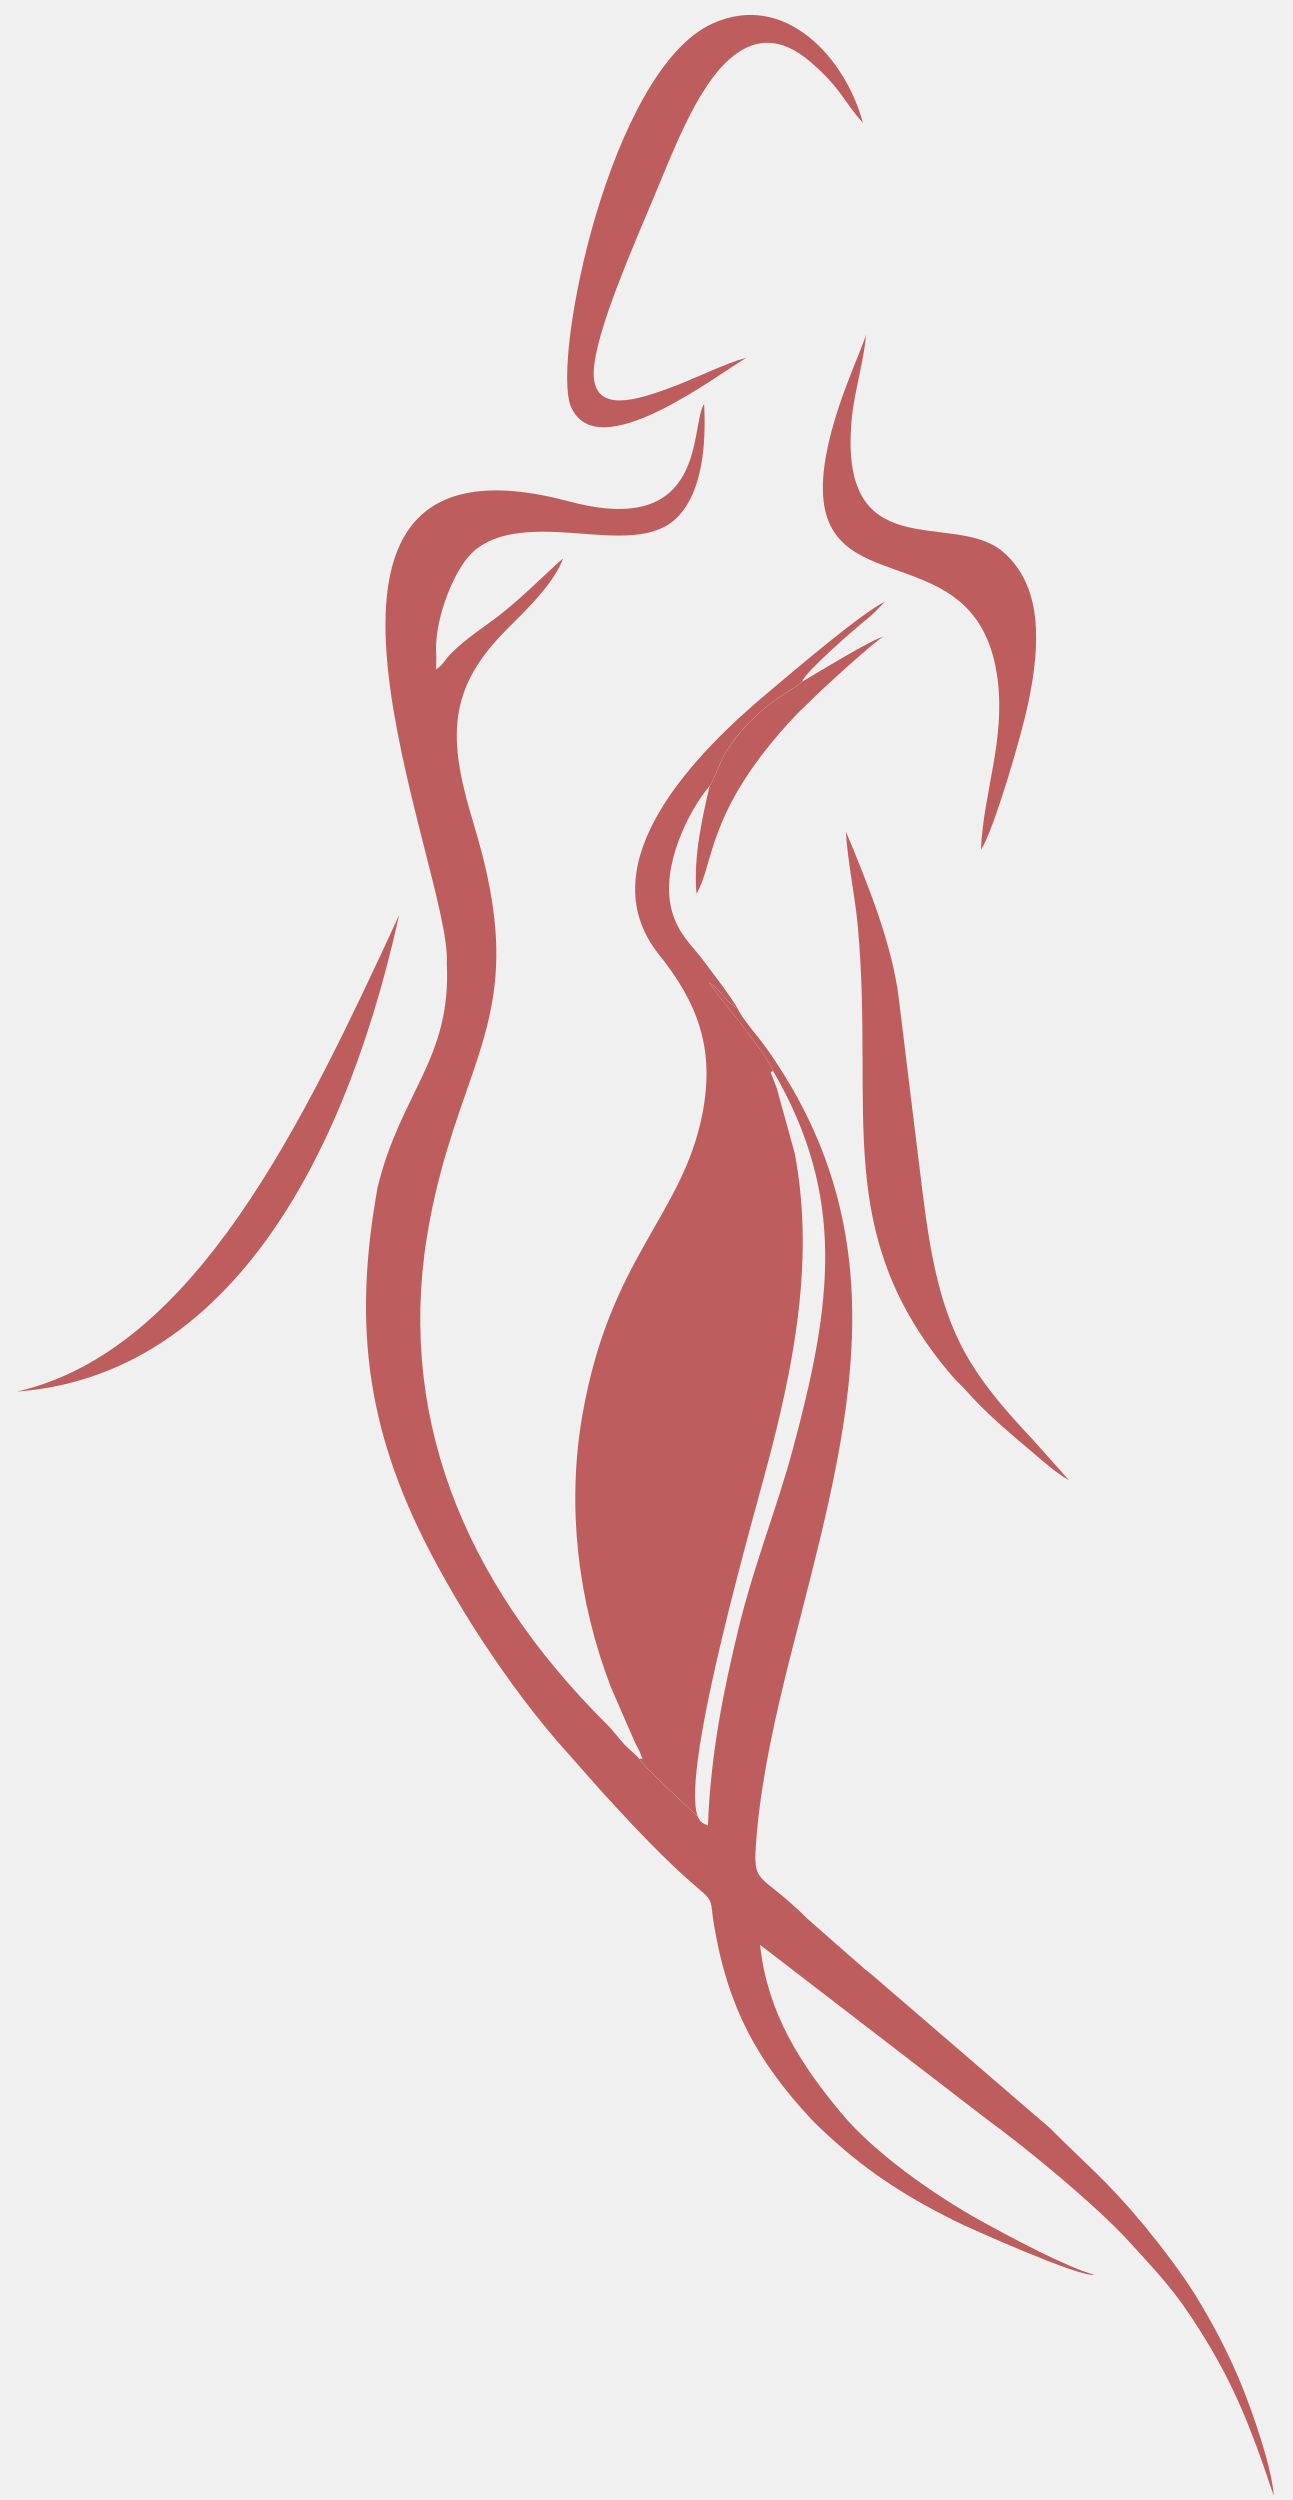
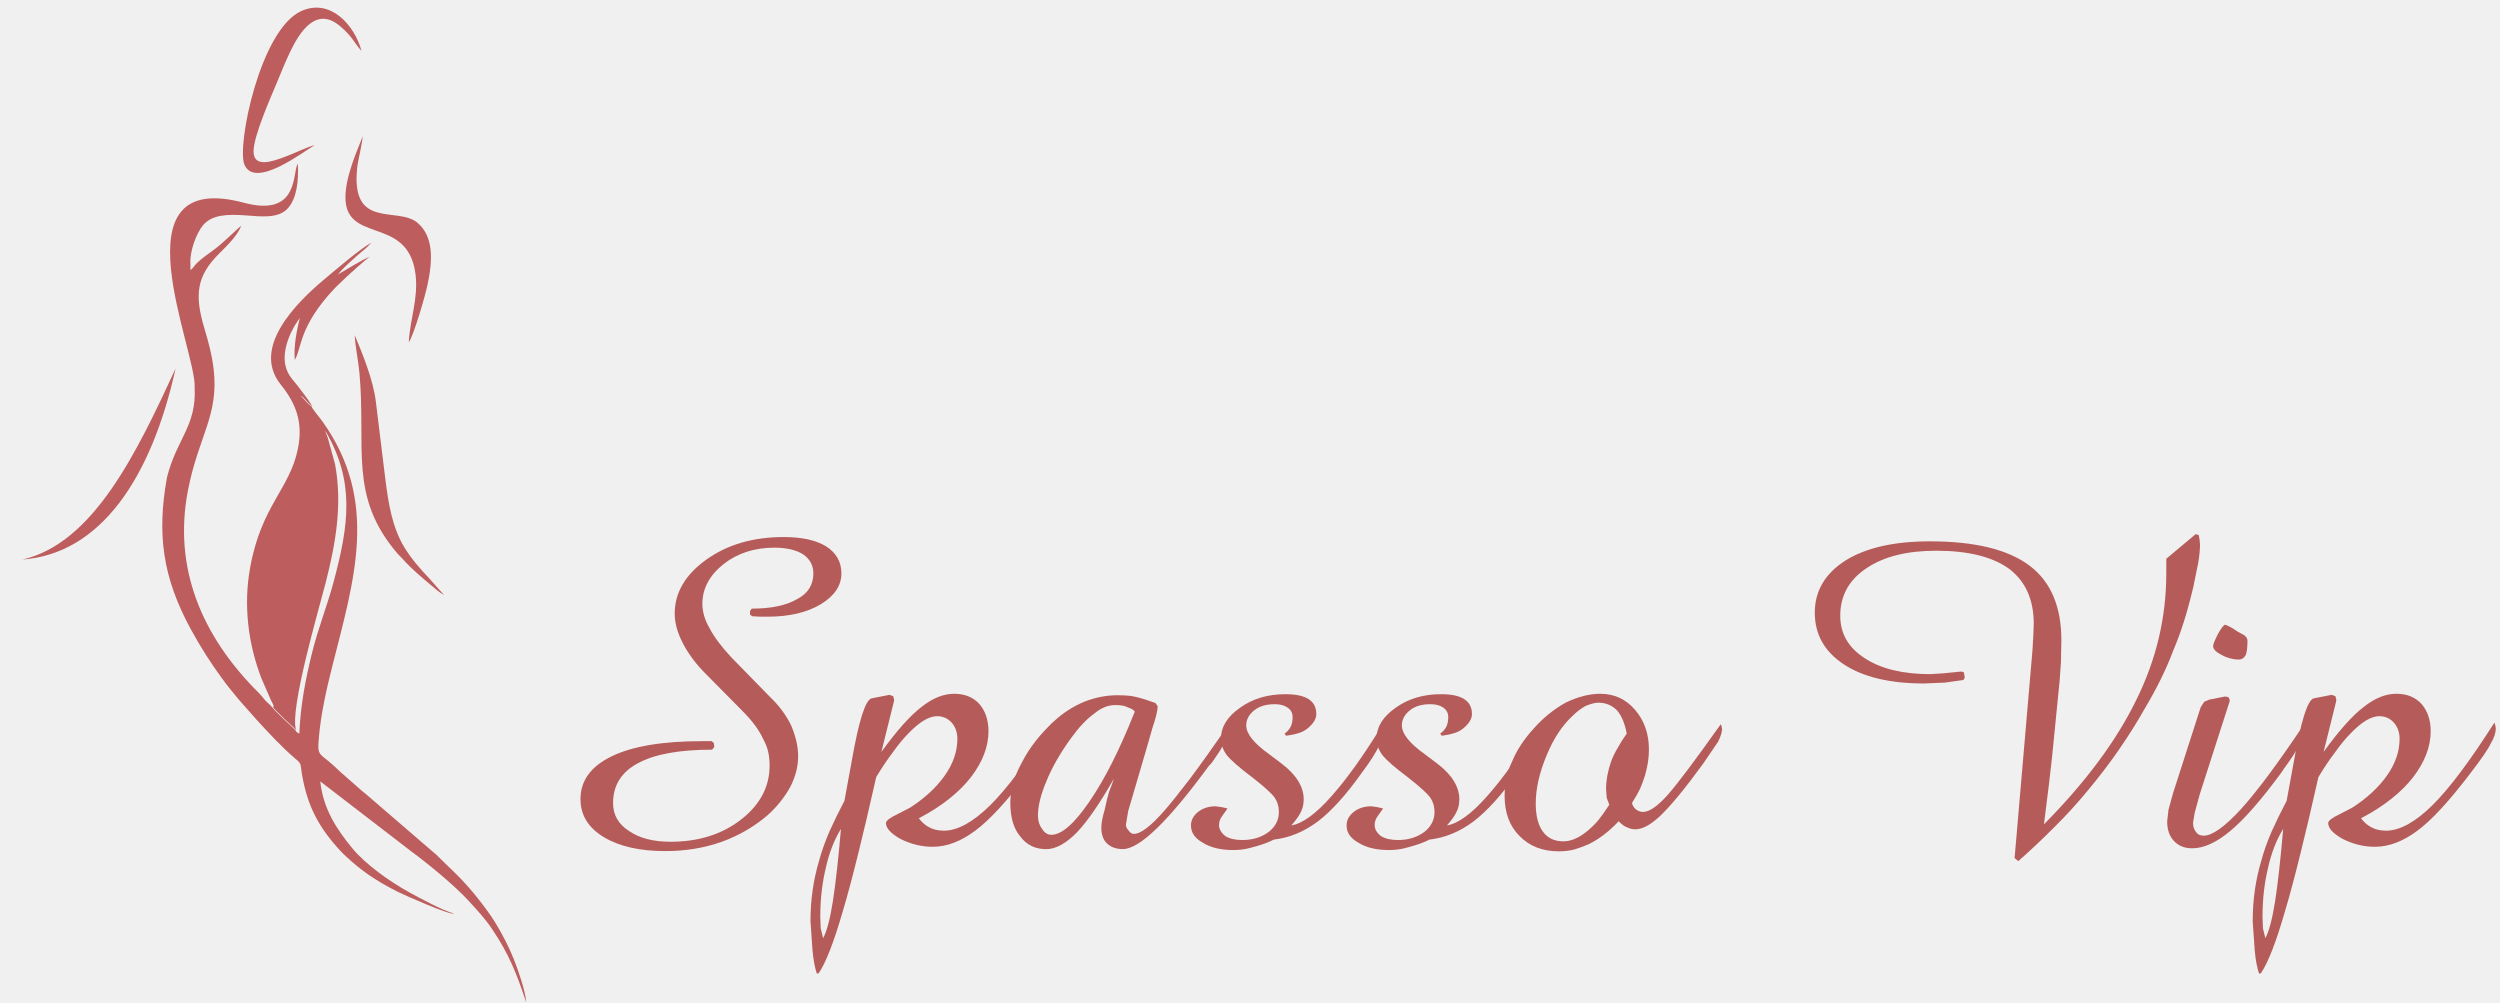
- <svg xmlns="http://www.w3.org/2000/svg" version="1.1" id="Camada_1" x="0px" y="0px" viewBox="0 0 2456 4752" enable-background="new 0 0 2456 4752" xml:space="preserve">
-   <path fill-rule="evenodd" clip-rule="evenodd" fill="#BE5D5D" d="M1215.6,3343.8c7,12.8,92.7,92.6,110.6,108.9  c-33.8-91.9,112-587.3,140.1-697.6c47-184.5,80.3-370.2,44.5-562.2l-34.2-123.9c-16.8-44.6-11.7-27-7.1-33.4  c-9.9-23.8-42.1-64.5-57.5-85c-22-29.5-44.9-54-64.4-83c22.7,12.6,27.1,32.9,55.3,50.2c-22.6-36.2-43.1-61-65.9-91.9  c-21.3-28.9-48.9-50.7-60.7-97.4c-20.9-82.7,33.8-189.1,72.6-234.6c11.4-17.9,19.4-46.4,31-64.7c57.2-90.5,133-119.2,145.1-133.8  c3.8-16.8,100.4-100.5,115.6-112.8c9-7.2,11.5-8.9,20.2-17.2l21.7-22c-46.6,22.7-177.7,135.3-223.4,173.6  c-127.7,107.1-347.1,321.7-206.4,497.6c72,90.1,107.7,177.7,81.9,305.2c-38.8,192.3-174.5,269.5-227.1,567.1  c-31.1,176-9.2,356,53.9,520.7l45.4,104.2c2,4.1,7.6,14,8.7,16.9C1225.5,3354.4,1220.4,3338.4,1215.6,3343.8z" />
-   <path fill-rule="evenodd" clip-rule="evenodd" fill="#BE5D5D" d="M1469.5,2035.7c139.6,239.6,111.9,443,37.6,718.6  c-30.5,113.3-73.6,219-102.6,338.3c-30.1,123.7-53.7,242.9-58.9,377.6c-10.6-5.1-14.3-6-19.4-17.5c-18-16.3-103.7-96.2-110.6-108.9  c-9.6-11.6-22.2-20.1-33-32.6c-10.3-11.8-17.9-22.5-29-33.5c-274.6-272.6-406.2-596.7-336.3-959.9c49.6-258,148-355.7,121.8-576.6  c-8.4-70.4-24.9-129.3-43.9-192.8c-47.2-158.2-37.5-247.1,70.5-354.5c35.1-35,86.3-83.9,104.7-132.2  c-16.1,12.1-75.2,71.9-118.6,105.8c-32.6,25.5-65.4,45.1-95.2,75.3c-10.4,10.6-14,20.6-27.6,29.6l0.3-24.9  c-5.5-64.6,29.9-152.6,60.1-188.2c42.6-50.3,117.3-52.2,200.9-46.1c77.2,5.6,157,15.8,201.3-34.2c42.9-48.4,50.9-132.3,46.8-211.2  c-27.3,40.3,8.5,256.3-255.7,185.5c-623-166.8-222.1,704.2-233.5,877.3c9.2,182.1-86.8,244.4-131.3,425.5  c-48.5,268.5-20.5,474.3,113.6,720.1c47,86.1,91.4,154.8,143.4,226.7c27.6,38.1,53.3,70.2,82.4,104.7l85.8,97.1  c56.8,62.1,121.9,132.4,184.8,185.5c29.2,24.6,21.8,22.6,29,66.8c25.8,157.9,82.6,261,185.5,371.5c8.6,9.2,14.2,14.2,23.2,22.7  c73.5,69.2,144.6,117.7,246.8,169.1c29.7,14.9,244.6,110.7,267.4,103.4c-52.2-13.6-167.6-75.9-214.8-102  c-89.5-49.6-204.2-130.1-267.4-206.8c-74.3-90.1-138.9-187-152.9-318.2l430.8,331.4c76.4,55.5,209.8,165.6,270.6,232.7  c41,45.3,77.5,82.4,115,138.6c76.6,114.8,111,197.5,160,344.7c-2.9-53.3-40.7-159.9-60-207.6c-26.1-64.5-56.3-120.7-88.6-173.4  c-24.4-39.7-67.8-96.9-98.7-134.2c-69.7-83.9-110.3-115.6-178-183.7l-337.4-290.6c-7.2-6.3-11.1-8.2-18.4-15l-104.1-91.4  c-97.8-97.2-106.2-58.4-97.5-161.3c9.1-108.2,35.9-227.3,62.2-331.5c105.7-417.8,224.1-786.5-45.2-1165  c-11.3-15.9-49.9-61-52.5-72.5c-28.1-17.3-32.6-37.6-55.3-50.2c19.5,28.9,42.4,53.5,64.4,83  C1427.4,1971.2,1459.6,2011.9,1469.5,2035.7z" />
-   <path fill-rule="evenodd" clip-rule="evenodd" fill="#BE5D5D" d="M1418.5,680.2c-40.7,10.2-103.7,42.7-150.6,59.1  c-49.3,17.3-140.9,51.3-139.4-31.2c1.3-75,81.2-253.3,109.9-322.7c20.4-49.2,41.6-101.9,63.9-148.3c47-97.6,125.1-216.8,237.9-119.7  c59.8,51.5,61.8,73.8,100,116.1c-33-123.1-147.7-250.9-285.4-189c-195.2,87.8-306.6,638.9-269.8,727.7  C1134.2,890.7,1365.2,710.7,1418.5,680.2z" />
-   <path fill-rule="evenodd" clip-rule="evenodd" fill="#BE5D5D" d="M2031.8,2813.5l-71.5-80.3c-42.4-44.7-83.9-91.9-116.5-145.4  c-56.5-92.6-75.4-202.3-90.7-325.4c-15.1-121.6-29.9-243.7-44.8-365.7c-12.7-104.5-63.2-227-100.3-315.8  c2.5,53.9,17.3,121.4,22.6,180.4c31.9,354.9-52.2,584.2,180.1,855.3c8.4,9.8,16.3,16,24.4,25.3c41.2,46.9,88.3,85.3,136.1,126  C1986.7,2781.2,2011.9,2802.7,2031.8,2813.5z" />
-   <path fill-rule="evenodd" clip-rule="evenodd" fill="#BE5D5D" d="M1864.6,1615.3c24.6-37.4,77-217.5,89.5-276.9  c24.3-115.4,27.5-225.1-47.8-289.6c-94.2-80.7-318.6,35.9-286.4-261.9c4.4-40.6,26.4-121.9,25.7-151.4c0.2,16-72.8,156.8-80.8,272  c-17.5,251.3,295,96.4,331.5,384.1C1911,1407,1869.2,1506.8,1864.6,1615.3z" />
-   <path fill-rule="evenodd" clip-rule="evenodd" fill="#BE5D5D" d="M32.4,2645.1c373.4-28.1,611.9-389.9,726.3-905.7  C576.4,2133.9,370.9,2567.5,32.4,2645.1z" />
-   <path fill-rule="evenodd" clip-rule="evenodd" fill="#BE5D5D" d="M1525,1295.5c-12.1,14.6-87.9,43.3-145.1,133.8  c-11.5,18.3-19.6,46.8-31,64.7c-14.7,63.5-30.8,133.7-25.1,204.6c34.2-55.3,17.3-157.6,189.4-339.7c9.9-10.5,17.5-16.6,27.4-26.7  c22-22.6,128.4-119.1,139-122.1C1659.5,1213.7,1550.6,1280.6,1525,1295.5z" />
-   <path fill-rule="evenodd" clip-rule="evenodd" fill="#FFFFFF" d="M3013.6,5249.8c-5,5.1-26.3,36.2-23.5,49.3  c2.6,12.1,33,25.2,49.9,26c33,1.5,22.5-46.4,21.9-47.7C3059.7,5273,3023.2,5251.4,3013.6,5249.8z" />
-   <path fill-rule="evenodd" clip-rule="evenodd" fill="#FFFFFF" d="M3021.3,5260.6c-5,5.1-26.3,36.2-23.5,49.3  c2.6,12.1,33,25.2,49.9,26c33,1.5,22.5-46.4,21.9-47.7C3067.3,5283.8,3030.8,5262.1,3021.3,5260.6z" />
-   <path fill-rule="evenodd" clip-rule="evenodd" fill="#FFFFFF" d="M-44.6,5253.7" />
-   <path fill-rule="evenodd" clip-rule="evenodd" fill="#FFFFFF" d="M-37.7,5263.4" />
-   <path fill-rule="evenodd" clip-rule="evenodd" fill="#FFFFFF" d="M-26.7,5301.2" />
-   <path fill-rule="evenodd" clip-rule="evenodd" fill="#FFFFFF" d="M-21.4,5308.7" />
+ <svg xmlns="http://www.w3.org/2000/svg" version="1.1" id="Camada_1" x="0px" y="0px" viewBox="0 0 11853 4752" enable-background="new 0 0 11853 4752" xml:space="preserve">
+   <path fill-rule="evenodd" clip-rule="evenodd" fill="#BE5D5D" d="M1293.4,3351.7c7,12.8,92.7,92.6,110.6,108.9  c-33.8-91.9,112-587.3,140.1-697.6c47-184.5,80.3-370.2,44.5-562.2l-34.2-123.9c-16.8-44.6-11.7-27-7.1-33.4  c-9.9-23.8-42.1-64.5-57.5-85c-22-29.5-44.9-54-64.4-83c22.7,12.6,27.1,32.9,55.3,50.2c-22.6-36.2-43.1-61-65.9-91.9  c-21.3-28.9-48.9-50.7-60.7-97.4c-20.9-82.7,33.8-189.1,72.6-234.6c11.4-17.9,19.4-46.4,31-64.7c57.2-90.5,133-119.2,145.1-133.8  c3.8-16.8,100.4-100.5,115.6-112.8c9-7.2,11.5-8.9,20.2-17.2l21.7-22c-46.6,22.7-177.7,135.3-223.4,173.6  c-127.7,107.1-347.1,321.7-206.4,497.6c72,90.1,107.7,177.7,81.9,305.2c-38.8,192.3-174.5,269.5-227.1,567.1  c-31.1,176-9.2,356,53.9,520.7l45.4,104.2c2,4.1,7.6,14,8.7,16.9C1303.2,3362.3,1298.2,3346.3,1293.4,3351.7z" />
+   <path fill-rule="evenodd" clip-rule="evenodd" fill="#BE5D5D" d="M1543.2,2043.6c139.6,239.6,111.9,443,37.6,718.6  c-30.5,113.3-73.6,219-102.6,338.3c-30.1,123.7-53.7,242.9-58.9,377.6c-10.6-5.1-14.3-6-19.4-17.5c-18-16.3-103.7-96.2-110.6-108.9  c-9.6-11.6-22.2-20.1-33-32.6c-10.3-11.8-17.9-22.5-29-33.5C952.7,3013,821.1,2689,891,2325.8c49.6-258,148-355.7,121.8-576.6  c-8.4-70.4-24.9-129.3-43.9-192.8c-47.2-158.2-37.5-247.1,70.5-354.5c35.1-35,86.3-83.9,104.7-132.2  c-16.1,12.1-75.2,71.9-118.6,105.8c-32.6,25.5-65.4,45.1-95.2,75.3c-10.4,10.6-14,20.6-27.6,29.6l0.3-24.9  c-5.5-64.6,29.9-152.6,60.1-188.2c42.6-50.3,117.3-52.2,200.9-46.1c77.2,5.6,157,15.8,201.3-34.2c42.9-48.4,50.9-132.3,46.8-211.2  c-27.3,40.3,8.5,256.3-255.7,185.5c-623-166.8-222.1,704.2-233.5,877.3c9.2,182.1-86.8,244.4-131.3,425.5  c-48.5,268.5-20.5,474.3,113.6,720.1c47,86.1,91.4,154.8,143.4,226.7c27.6,38.1,53.3,70.2,82.4,104.7l85.8,97.1  c56.8,62.1,121.9,132.4,184.8,185.5c29.2,24.6,21.8,22.6,29,66.8c25.8,157.9,82.6,261,185.5,371.5c8.6,9.2,14.2,14.2,23.2,22.7  c73.5,69.2,144.6,117.7,246.8,169.1c29.7,14.9,244.6,110.7,267.4,103.4c-52.2-13.6-167.6-75.9-214.8-102  c-89.5-49.6-204.2-130.1-267.4-206.8c-74.3-90.1-138.9-187-152.9-318.2l430.8,331.4c76.4,55.5,209.8,165.6,270.6,232.7  c41,45.3,77.5,82.4,115,138.6c76.6,114.8,111,197.5,160,344.7c-2.9-53.3-40.7-159.9-60-207.6c-26.1-64.5-56.3-120.7-88.6-173.4  c-24.4-39.7-67.8-96.9-98.7-134.2c-69.7-83.9-110.3-115.6-178-183.7l-337.4-290.6c-7.2-6.3-11.1-8.2-18.4-15l-104.1-91.4  c-97.8-97.2-106.2-58.4-97.5-161.3c9.1-108.2,35.9-227.3,62.2-331.5c105.7-417.8,224.1-786.5-45.2-1165  c-11.3-15.9-49.9-61-52.5-72.5c-28.1-17.3-32.6-37.6-55.3-50.2c19.5,28.9,42.4,53.5,64.4,83  C1501.1,1979.1,1533.3,2019.7,1543.2,2043.6z" />
+   <path fill-rule="evenodd" clip-rule="evenodd" fill="#BE5D5D" d="M1492.2,688c-40.7,10.2-103.7,42.7-150.6,59.1  c-49.3,17.3-140.9,51.3-139.4-31.2c1.3-75,81.2-253.3,109.9-322.7c20.4-49.2,41.6-101.9,63.9-148.3c47-97.6,125.1-216.8,237.9-119.7  c59.8,51.5,61.8,73.8,100,116.1c-33-123.1-147.7-250.9-285.4-189c-195.2,87.8-306.6,638.9-269.8,727.7  C1208,898.6,1438.9,718.5,1492.2,688z" />
+   <path fill-rule="evenodd" clip-rule="evenodd" fill="#BE5D5D" d="M2105.5,2821.4L2034,2741c-42.4-44.7-83.9-91.9-116.5-145.4  c-56.5-92.6-75.4-202.3-90.7-325.4c-15.1-121.6-29.9-243.7-44.8-365.7c-12.7-104.5-63.2-227-100.3-315.8  c2.5,53.9,17.3,121.4,22.6,180.4c31.9,354.9-52.2,584.2,180.1,855.3c8.4,9.8,16.3,16,24.4,25.3c41.2,46.9,88.3,85.3,136.1,126  C2060.4,2789.1,2085.7,2810.5,2105.5,2821.4z" />
+   <path fill-rule="evenodd" clip-rule="evenodd" fill="#BE5D5D" d="M1938.3,1623.2c24.6-37.4,77-217.5,89.5-276.9  c24.3-115.4,27.5-225.1-47.8-289.6c-94.2-80.7-318.6,35.9-286.4-261.9c4.4-40.6,26.4-121.9,25.7-151.4c0.2,16-72.8,156.8-80.8,272  c-17.5,251.3,295,96.4,331.5,384.1C1984.7,1414.9,1942.9,1514.7,1938.3,1623.2z" />
+   <path fill-rule="evenodd" clip-rule="evenodd" fill="#BE5D5D" d="M106.2,2653c373.4-28.1,611.9-389.9,726.3-905.7  C650.1,2141.8,444.6,2575.4,106.2,2653z" />
+   <path fill-rule="evenodd" clip-rule="evenodd" fill="#BE5D5D" d="M1598.7,1303.4c-12.1,14.6-87.9,43.3-145.1,133.8  c-11.5,18.3-19.6,46.8-31,64.7c-14.7,63.5-30.8,133.7-25.1,204.6c34.2-55.3,17.3-157.6,189.4-339.7c9.9-10.5,17.5-16.6,27.4-26.7  c22-22.6,128.4-119.1,139-122.1C1733.2,1221.5,1624.3,1288.5,1598.7,1303.4z" />
+   <path fill-rule="evenodd" clip-rule="evenodd" fill="#FFFFFF" d="M7085,5249.8c-5,5.1-26.3,36.2-23.5,49.3c2.6,12.1,33,25.2,49.9,26  c33,1.5,22.5-46.4,21.9-47.7C7131,5273,7094.5,5251.4,7085,5249.8z" />
+   <path fill-rule="evenodd" clip-rule="evenodd" fill="#FFFFFF" d="M7092.6,5260.6c-5,5.1-26.3,36.2-23.5,49.3  c2.6,12.1,33,25.2,49.9,26c33,1.5,22.5-46.4,21.9-47.7C7138.7,5283.8,7102.2,5262.1,7092.6,5260.6z" />
+   <path fill-rule="evenodd" clip-rule="evenodd" fill="#FFFFFF" d="M4026.7,5253.7" />
+   <path fill-rule="evenodd" clip-rule="evenodd" fill="#FFFFFF" d="M4033.6,5263.4" />
+   <path fill-rule="evenodd" clip-rule="evenodd" fill="#FFFFFF" d="M4044.6,5301.2" />
+   <path fill-rule="evenodd" clip-rule="evenodd" fill="#FFFFFF" d="M4050,5308.7" />
+   <g>
+     <path fill="#B55C5A" d="M3374.2,3514.1l10.3,8.5l2.1,19.1l-10.3,12.7c-155.5,0-272.4,21.3-350.9,63.8   c-79.1,41.9-118.7,105-118.7,189.4c0,56.3,25.4,100.6,76.4,132.8c48.8,33.6,114.2,50.5,196.1,50.5c132.8,0,244.2-35.1,334.4-105.3   c90.1-70.2,135.2-155.5,135.2-255.9c0-22.7-2.1-43.7-6.2-63c-4.1-19.9-12.4-41.3-24.8-64c-18.6-40.6-49.5-82.9-92.9-126.9   l-175.4-177.5c-46.8-46.1-83.6-94.6-110.4-145.5c-26.8-50.9-40.2-98.7-40.2-143.4c0-99.1,49.9-184.4,149.6-255.9   c99.7-71.5,222.2-107.3,367.4-107.3c86,0,153.1,14.8,201.2,44.4c48.2,31,72.2,73.6,72.2,128c0,57.8-32.7,106.6-98,146.5   c-66,39.2-150.3,58.8-252.8,58.8h-32l-40.2-2.1l-10.3-8.3V2897l8.3-11.4c91.5,0,162.7-14.8,213.6-44.4   c52.3-26.8,78.4-67.8,78.4-122.8c0-37.8-16.5-68.1-49.5-90.8c-33.7-20.6-78.8-31-135.2-31c-94.3,0-174.4,25.8-240.4,77.4   c-67.4,53.7-101.1,116.6-101.1,188.9c0,37.8,11.4,76.4,34.1,115.6c21.3,41.3,56.4,88.1,105.3,140.3l181.6,185.8   c42.6,40.6,76,85.7,100.1,135.2c22,52.3,33,100.8,33,145.5c0,48.2-12.4,96.7-37.2,145.5c-27.5,49.5-63,93.9-106.3,133.1   c-64,55-136.6,97.4-217.7,126.9c-83.2,29.6-172.7,44.4-268.3,44.4c-121.8,0-219.3-22.2-292.6-66.6   c-73.3-44.4-109.9-104.4-109.9-180.1c0-87.4,49.4-155,148.1-202.8c98.7-47.8,241.3-71.7,427.7-71.7H3374.2z" />
+     <path fill="#B55C5A" d="M3880.9,4615.3h-8.3c-9.6-28.2-16.5-65.7-20.6-112.5l-9.3-135.2c0-99.8,13.4-194.7,40.2-284.8   c11.7-44,28.2-90.8,49.5-140.3c21.3-47.5,45.1-96,71.2-145.5l34.1-185.8c33.7-193.3,65.4-293.4,94.9-300.3l84.6-16.5l17.5,6.2   l4.1,14.4v8.3l-59.9,241.5c73.6-101.8,137.3-173,190.9-213.6c52.3-41.3,103.5-61.9,153.8-61.9c50.9,0,91.2,16.5,120.7,49.5   c28.2,33.7,42.3,76.4,42.3,128c0,73.6-28.2,146.9-84.6,219.8c-28.2,35.8-61.9,69.1-101.1,100.1c-39.9,32.3-88.1,63.3-144.5,92.9   c13.1,17.9,29.4,32.2,49,42.8c19.6,10.7,42.8,16,69.7,16c64.7,0,137.9-40.2,219.8-120.7c80.5-79.8,178.5-210.5,294.1-392.1   l4.1,14.4l2.1,12.4c0,22.7-7.9,46.8-23.7,72.2c-5.5,12.4-16,29.9-31.5,52.6c-15.5,22.7-36.6,51.6-63.5,86.7   c-101.1,133.5-185.4,225-252.8,274.5c-68.1,50.9-135.2,76.4-201.2,76.4c-53.7,0-105.3-12.7-154.8-38.2   c-44.7-25.4-67.1-50.2-67.1-74.3c0-11,18.2-25.1,54.7-42.3l59.9-31c70.2-45.4,125-96.3,164.6-152.7   c39.6-56.4,59.3-114.2,59.3-173.4c0-29.6-8.6-54.7-25.8-75.3c-18.6-21.3-42-32-70.2-32c-37.8,0-82.2,26.2-133.1,78.4   c-24.8,24.8-49.9,55-75.3,90.8c-26.8,35.1-53.7,75-80.5,119.7c-32.3,143.8-60.5,263.8-84.6,360.2   c-28.2,114.2-52.3,204.3-72.2,270.4C3954.1,4465.6,3915.3,4565.7,3880.9,4615.3z M3902.5,4448.1c17.2-31,32.7-89.4,46.4-175.4   c13.1-84.6,25.8-198.8,38.2-342.6c-32.3,52.3-56.4,114.5-72.2,186.8c-17.2,71.5-25.8,148.2-25.8,230.1l2.1,54.7L3902.5,4448.1z" />
+     <path fill="#B55C5A" d="M5281.3,3691.6c-34.4,60.5-65.7,111.1-93.9,151.7c-28.9,42-56.1,76.4-81.5,103.2   c-52.3,53-100.8,79.5-145.5,79.5c-52.3,0-93.2-19.9-122.8-59.9c-31.7-36.5-47.5-90.1-47.5-161c0-60.5,18.6-124.5,55.7-191.9   c35.1-68.1,85.3-132.4,150.7-193c42-39.2,89.8-70.2,143.4-92.9c52.3-20.6,104.9-31,157.9-31c34.4,0,61,2.1,80,6.2   c18.9,4.1,36.8,8.9,53.7,14.4c16.8,5.5,32.5,11,47,16.5l10.3,15.5c0,19.3-8.6,54.4-25.8,105.3l-18.6,66l-92.9,316.8l-2.1,6.2   l-11.4,68.1c0,8.3,4.5,17.2,13.4,26.8c6.9,10.3,15.1,15.5,24.8,15.5c32.3,0,81.2-37.5,146.5-112.5c28.2-32.3,68.1-82.2,119.7-149.6   c50.9-68.1,108-147.9,171.3-239.4l2.1,14.4l2.1,13.4c0,22.7-21,63.6-62.9,122.8l-10.3,14.4l-13.4,14.4   c-192.6,262.8-328.5,394.2-407.6,394.2c-31,0-55.7-8.6-74.3-25.8c-18.6-17.2-27.9-42.7-27.9-76.4c0-19.9,5.2-47.5,15.5-82.6   c8.3-37.8,15.1-66,20.6-84.6C5268.5,3728.5,5276.4,3706.8,5281.3,3691.6z M5380.3,3373.8c-2.8-4.1-7.6-8.3-14.5-12.4   c-6.9-2.7-16.9-6.9-29.9-12.4c-12.4-4.1-28.6-6.2-48.5-6.2c-33.7,0-66.7,13.4-99.1,40.2c-36.5,26.2-74,66-112.5,119.7   c-50.9,70.9-89.1,137.9-114.5,201.2c-26.8,63.3-40.2,117.6-40.2,163.1c0,24.8,6.5,45.8,19.6,63c11.7,18.6,26.5,27.9,44.4,27.9   c48.2,0,108-52.3,179.6-156.9C5236.9,3696.5,5308.8,3554,5380.3,3373.8z" />
+     <path fill="#B55C5A" d="M6039.8,3980.6c-16.5,8.3-32.2,15-47,20.1c-14.8,5.2-34.9,11.2-60.4,18.1c-26.8,7.6-55.1,11.4-84.6,11.4   c-60.5,0-109.1-11.7-145.5-35.1c-37.2-20.6-55.7-47.8-55.7-81.5c0-25.4,12-47.5,36.1-66c22.7-16.5,49.5-24.8,80.5-24.8l29.9,4.1   l26.8,6.2c-9.6,13.8-18.8,26.7-27.3,38.7c-8.6,12-12.9,25.3-12.9,39.7c0,19.3,10,36.8,29.9,52.6c19.9,12.4,46.8,18.6,80.5,18.6   c48.8,0,90.5-12.7,124.9-38.2c32.3-25.4,48.5-57.1,48.5-94.9c0-25.4-6.5-47.8-19.6-67.1c-13.8-19.9-48.9-51.9-105.3-96   c-63.3-47.5-104.2-83.2-122.8-107.3c-17.9-24.1-26.8-50.2-26.8-78.4c0-55,30.3-103.5,90.8-145.5c59.2-42.7,130.7-64,214.6-64   c49.5,0,86.3,7.9,110.4,23.7c24.1,15.8,36.1,39.2,36.1,70.2c0,23.4-14.1,46.4-42.3,69.1c-13.1,10.3-27.2,17.5-42.3,21.7   c-17.2,5.5-36.8,9.6-58.8,12.4l-7.2-10.3c13.1-8.9,23-20.3,29.9-34.1c5.5-12.4,8.3-27.2,8.3-44.4c0-18.6-7.7-33.4-23.2-44.4   c-15.5-11-36-16.5-61.4-16.5c-40.6,0-72.9,9.6-97,28.9c-25.5,20-38.2,44-38.2,72.2c0,39.2,36.8,85,110.4,137.3l58.8,44.4   c35.1,26.8,61,54.4,77.9,82.6c16.9,28.2,25.3,56.4,25.3,84.6c0,22.7-4.1,42.3-12.4,58.8c-8.3,18.6-23.7,40.6-46.4,66   c53.7-8.9,117.6-55.7,191.9-140.3c73.6-82.6,155.5-197.8,245.6-345.7l6.2,8.3l2.1,14.4c0,11-2.1,23.2-6.2,36.6   c-4.1,13.4-11.7,29.4-22.7,48c-15.8,33.7-43.3,76.7-82.6,129c-73.6,103.9-142.8,180.6-207.4,230.1   C6183.2,3943.4,6113.4,3972.3,6039.8,3980.6z" />
+     <path fill="#B55C5A" d="M6777.6,3980.6c-16.5,8.3-32.2,15-47,20.1c-14.8,5.2-34.9,11.2-60.4,18.1c-26.8,7.6-55.1,11.4-84.6,11.4   c-60.5,0-109.1-11.7-145.5-35.1c-37.2-20.6-55.7-47.8-55.7-81.5c0-25.4,12-47.5,36.1-66c22.7-16.5,49.5-24.8,80.5-24.8l29.9,4.1   l26.8,6.2c-9.6,13.8-18.8,26.7-27.3,38.7c-8.6,12-12.9,25.3-12.9,39.7c0,19.3,10,36.8,29.9,52.6c19.9,12.4,46.8,18.6,80.5,18.6   c48.8,0,90.5-12.7,124.9-38.2c32.3-25.4,48.5-57.1,48.5-94.9c0-25.4-6.5-47.8-19.6-67.1c-13.8-19.9-48.9-51.9-105.3-96   c-63.3-47.5-104.2-83.2-122.8-107.3c-17.9-24.1-26.8-50.2-26.8-78.4c0-55,30.3-103.5,90.8-145.5c59.2-42.7,130.7-64,214.7-64   c49.5,0,86.3,7.9,110.4,23.7c24.1,15.8,36.1,39.2,36.1,70.2c0,23.4-14.1,46.4-42.3,69.1c-13.1,10.3-27.2,17.5-42.3,21.7   c-17.2,5.5-36.8,9.6-58.8,12.4l-7.2-10.3c13.1-8.9,23-20.3,29.9-34.1c5.5-12.4,8.3-27.2,8.3-44.4c0-18.6-7.7-33.4-23.2-44.4   c-15.5-11-36-16.5-61.4-16.5c-40.6,0-72.9,9.6-97,28.9c-25.5,20-38.2,44-38.2,72.2c0,39.2,36.8,85,110.4,137.3l58.8,44.4   c35.1,26.8,61,54.4,77.9,82.6c16.9,28.2,25.3,56.4,25.3,84.6c0,22.7-4.1,42.3-12.4,58.8c-8.3,18.6-23.7,40.6-46.4,66   c53.7-8.9,117.6-55.7,191.9-140.3c73.6-82.6,155.5-197.8,245.6-345.7l6.2,8.3l2.1,14.4c0,11-2.1,23.2-6.2,36.6   c-4.1,13.4-11.7,29.4-22.7,48c-15.8,33.7-43.3,76.7-82.6,129c-73.6,103.9-142.8,180.6-207.4,230.1   C6921.1,3943.4,6851.2,3972.3,6777.6,3980.6z" />
+     <path fill="#B55C5A" d="M7737.4,3807.2c4.1,14.4,11.2,25.1,21.2,32c10,6.9,20.5,10.3,31.5,10.3c29.6,0,68.5-26.8,116.6-80.5   c46.8-53,130.7-164.8,251.8-335.4l4.1,10.3l2.1,12.4c0,14.4-6.2,34.4-18.6,59.9l-70.2,103.2c-86,118.3-154.5,201.6-205.4,249.7   c-44.7,42-83.9,62.9-117.6,62.9c-11.7,0-23.7-2.7-36.1-8.3c-13.1-4.1-27.2-14.1-42.3-29.9c-45.4,48.2-92.5,84.3-141.4,108.4   c-25.5,11-48.9,19.6-70.2,25.8c-22.7,5.5-46.8,8.3-72.2,8.3c-77.1,0-139-24.1-185.8-72.2c-47.5-46.8-71.2-110.4-71.2-190.9   c0-60.5,12-115.2,36.1-164.1c22-53.7,57.1-106.6,105.3-158.9c46.1-50.9,96.7-91.2,151.7-120.7c56.4-26.8,110.1-40.2,161-40.2   c66,0,120.9,25.5,164.6,76.4c43.7,50.9,65.5,113.5,65.5,187.8c0,39.9-6.2,80.8-18.6,122.8c-7.6,24.1-15.5,45.4-23.7,64   C7767.3,3758,7754.5,3780.4,7737.4,3807.2z M7712.6,3478c-8.9-48.1-24.4-85-46.4-110.4c-24.1-24.1-53.7-36.1-88.7-36.1   c-14.4,0-34.4,5.2-59.9,15.5c-22,12.4-41.6,27.2-58.8,44.4c-50.9,46.1-92.9,109.4-125.9,189.9c-34.4,81.9-51.6,157.9-51.6,228.1   c0,57.8,11.2,102.2,33.5,133.1c22.3,31,54.9,46.4,97.5,46.4c33.7,0,68.8-14.1,105.3-42.3c21.3-16.5,40.6-34.7,57.8-54.7   c15.1-18.6,33.4-44,54.7-76.4l-12.4-33l-3.1-42.3c0-39.9,7.9-82.9,23.7-129c8.3-22.7,18.9-44.7,32-66   C7681.3,3524.5,7695.4,3502.1,7712.6,3478z" />
+     <path fill="#B55C5A" d="M9569.1,4082.8l-17.5-14.4l84.6-983.5l4.1-70.2l2.1-56.8c0-114.2-38.5-200.9-115.6-260.1   c-79.1-57.8-194.7-86.7-346.7-86.7c-138.3,0-248.4,27.5-330.2,82.6c-83.2,55-124.9,130.4-124.9,226c0,84.6,38.9,151.7,116.6,201.2   c76.4,50.2,179.9,75.3,310.6,75.3l64-4.1l83.6-8.3l11.4,4.1l4.1,23.7l-6.2,12.4l-88.9,12.4l-98.2,4.1   c-161.9,0-288.7-30.3-380.3-90.8c-91.6-60.5-137.4-142.1-137.4-244.6c0-103.2,48.5-185.8,145.6-247.7   c97.1-60.5,230.3-90.8,399.7-90.8c212.8,0,370.1,38.2,472,114.6c101.2,75.7,151.8,194,151.8,355l-2.1,103.2l-6.2,88.7l-36.1,363.3   l-14.5,126.9l-23.7,189.9c197.4-199.5,343.3-395.9,437.6-589.3c94.9-191.3,142.4-391.5,142.4-600.6v-41.3v-27.9l139.3-116.6   l14.4,4.1l4.1,21.7l2.1,22.7c0,24.1-2.8,53-8.3,86.7l-23.7,116.6c-9.6,40.6-20,80.2-31,118.7c-18.6,64.7-39.9,125.2-64,181.6   c-32.3,86-76,175.4-131.1,268.3c-77.1,136.9-167.9,268-272.4,393.2c-46.1,56.4-98,113.5-155.8,171.3   C9685.4,3976.8,9626.9,4031.8,9569.1,4082.8z" />
+     <path fill="#B55C5A" d="M10302.8,3760.8l131.1-407.6l16.5-25.8l23.7-10.3l73.3-14.4h8.3l11.3,4.1l4.1,10.3v8.3l-141.4,439.6   l-23.7,86.7l-8.3,48.5c0,17.2,4.1,31.3,12.4,42.3c8.3,13.1,21,19.6,38.2,19.6c40.6,0,99.7-42.3,177.5-126.9   c76.4-84.6,174.4-216.4,294.1-395.2l2.1,16.5l2.1,10.3c0,31.7-30.3,88.7-90.8,171.3l-20.6,29.9   c-92.2,125.2-171.3,215.5-237.4,270.9c-66,55.4-126.6,83.1-181.6,83.1c-36.5,0-65.4-11.7-86.7-35.1c-21.3-22-32-53-32-92.9   l6.2-54.7L10302.8,3760.8z M10613.5,3127.1c-13.1,0-26.7-1.9-40.8-5.7c-14.1-3.8-27.3-9.1-39.7-16c-26.8-13.8-40.2-27.9-40.2-42.3   c0-8.3,7.9-27.9,23.7-58.8c6.9-12.4,13.8-23,20.6-32c2.7-2.7,6.2-6.2,10.3-10.3c5.5,0,16.8,4.8,34.1,14.4l29.9,19.6l15.5,8.3   c16.5,6.9,26.1,16.9,28.9,29.9c0,35.1-2.8,58.8-8.3,71.2C10639.9,3119.9,10628.6,3127.1,10613.5,3127.1z" />
+     <path fill="#B55C5A" d="M10718.7,4615.3h-8.3c-9.6-28.2-16.5-65.7-20.6-112.5l-9.3-135.2c0-99.8,13.4-194.7,40.2-284.8   c11.7-44,28.2-90.8,49.5-140.3c21.3-47.5,45.1-96,71.2-145.5l34.1-185.8c33.7-193.3,65.4-293.4,94.9-300.3l84.6-16.5l17.5,6.2   l4.1,14.4v8.3l-59.9,241.5c73.6-101.8,137.3-173,190.9-213.6c52.3-41.3,103.5-61.9,153.8-61.9c50.9,0,91.2,16.5,120.7,49.5   c28.2,33.7,42.3,76.4,42.3,128c0,73.6-28.2,146.9-84.6,219.8c-28.2,35.8-61.9,69.1-101.1,100.1c-39.9,32.3-88.1,63.3-144.5,92.9   c13.1,17.9,29.4,32.2,49,42.8c19.6,10.7,42.8,16,69.7,16c64.7,0,137.9-40.2,219.8-120.7c80.5-79.8,178.5-210.5,294.1-392.1   l4.1,14.4l2.1,12.4c0,22.7-7.9,46.8-23.7,72.2c-5.5,12.4-16,29.9-31.5,52.6c-15.5,22.7-36.6,51.6-63.5,86.7   c-101.1,133.5-185.4,225-252.8,274.5c-68.1,50.9-135.2,76.4-201.2,76.4c-53.7,0-105.3-12.7-154.8-38.2   c-44.7-25.4-67.1-50.2-67.1-74.3c0-11,18.2-25.1,54.7-42.3l59.9-31c70.2-45.4,125-96.3,164.6-152.7   c39.6-56.4,59.3-114.2,59.3-173.4c0-29.6-8.6-54.7-25.8-75.3c-18.6-21.3-42-32-70.2-32c-37.8,0-82.2,26.2-133.1,78.4   c-24.8,24.8-49.9,55-75.3,90.8c-26.8,35.1-53.7,75-80.5,119.7c-32.3,143.8-60.5,263.8-84.6,360.2   c-28.2,114.2-52.3,204.3-72.2,270.4C10792,4465.6,10753.1,4565.7,10718.7,4615.3z M10740.4,4448.1c17.2-31,32.7-89.4,46.4-175.4   c13.1-84.6,25.8-198.8,38.2-342.6c-32.3,52.3-56.4,114.5-72.2,186.8c-17.2,71.5-25.8,148.2-25.8,230.1l2.1,54.7L10740.4,4448.1z" />
+   </g>
</svg>
